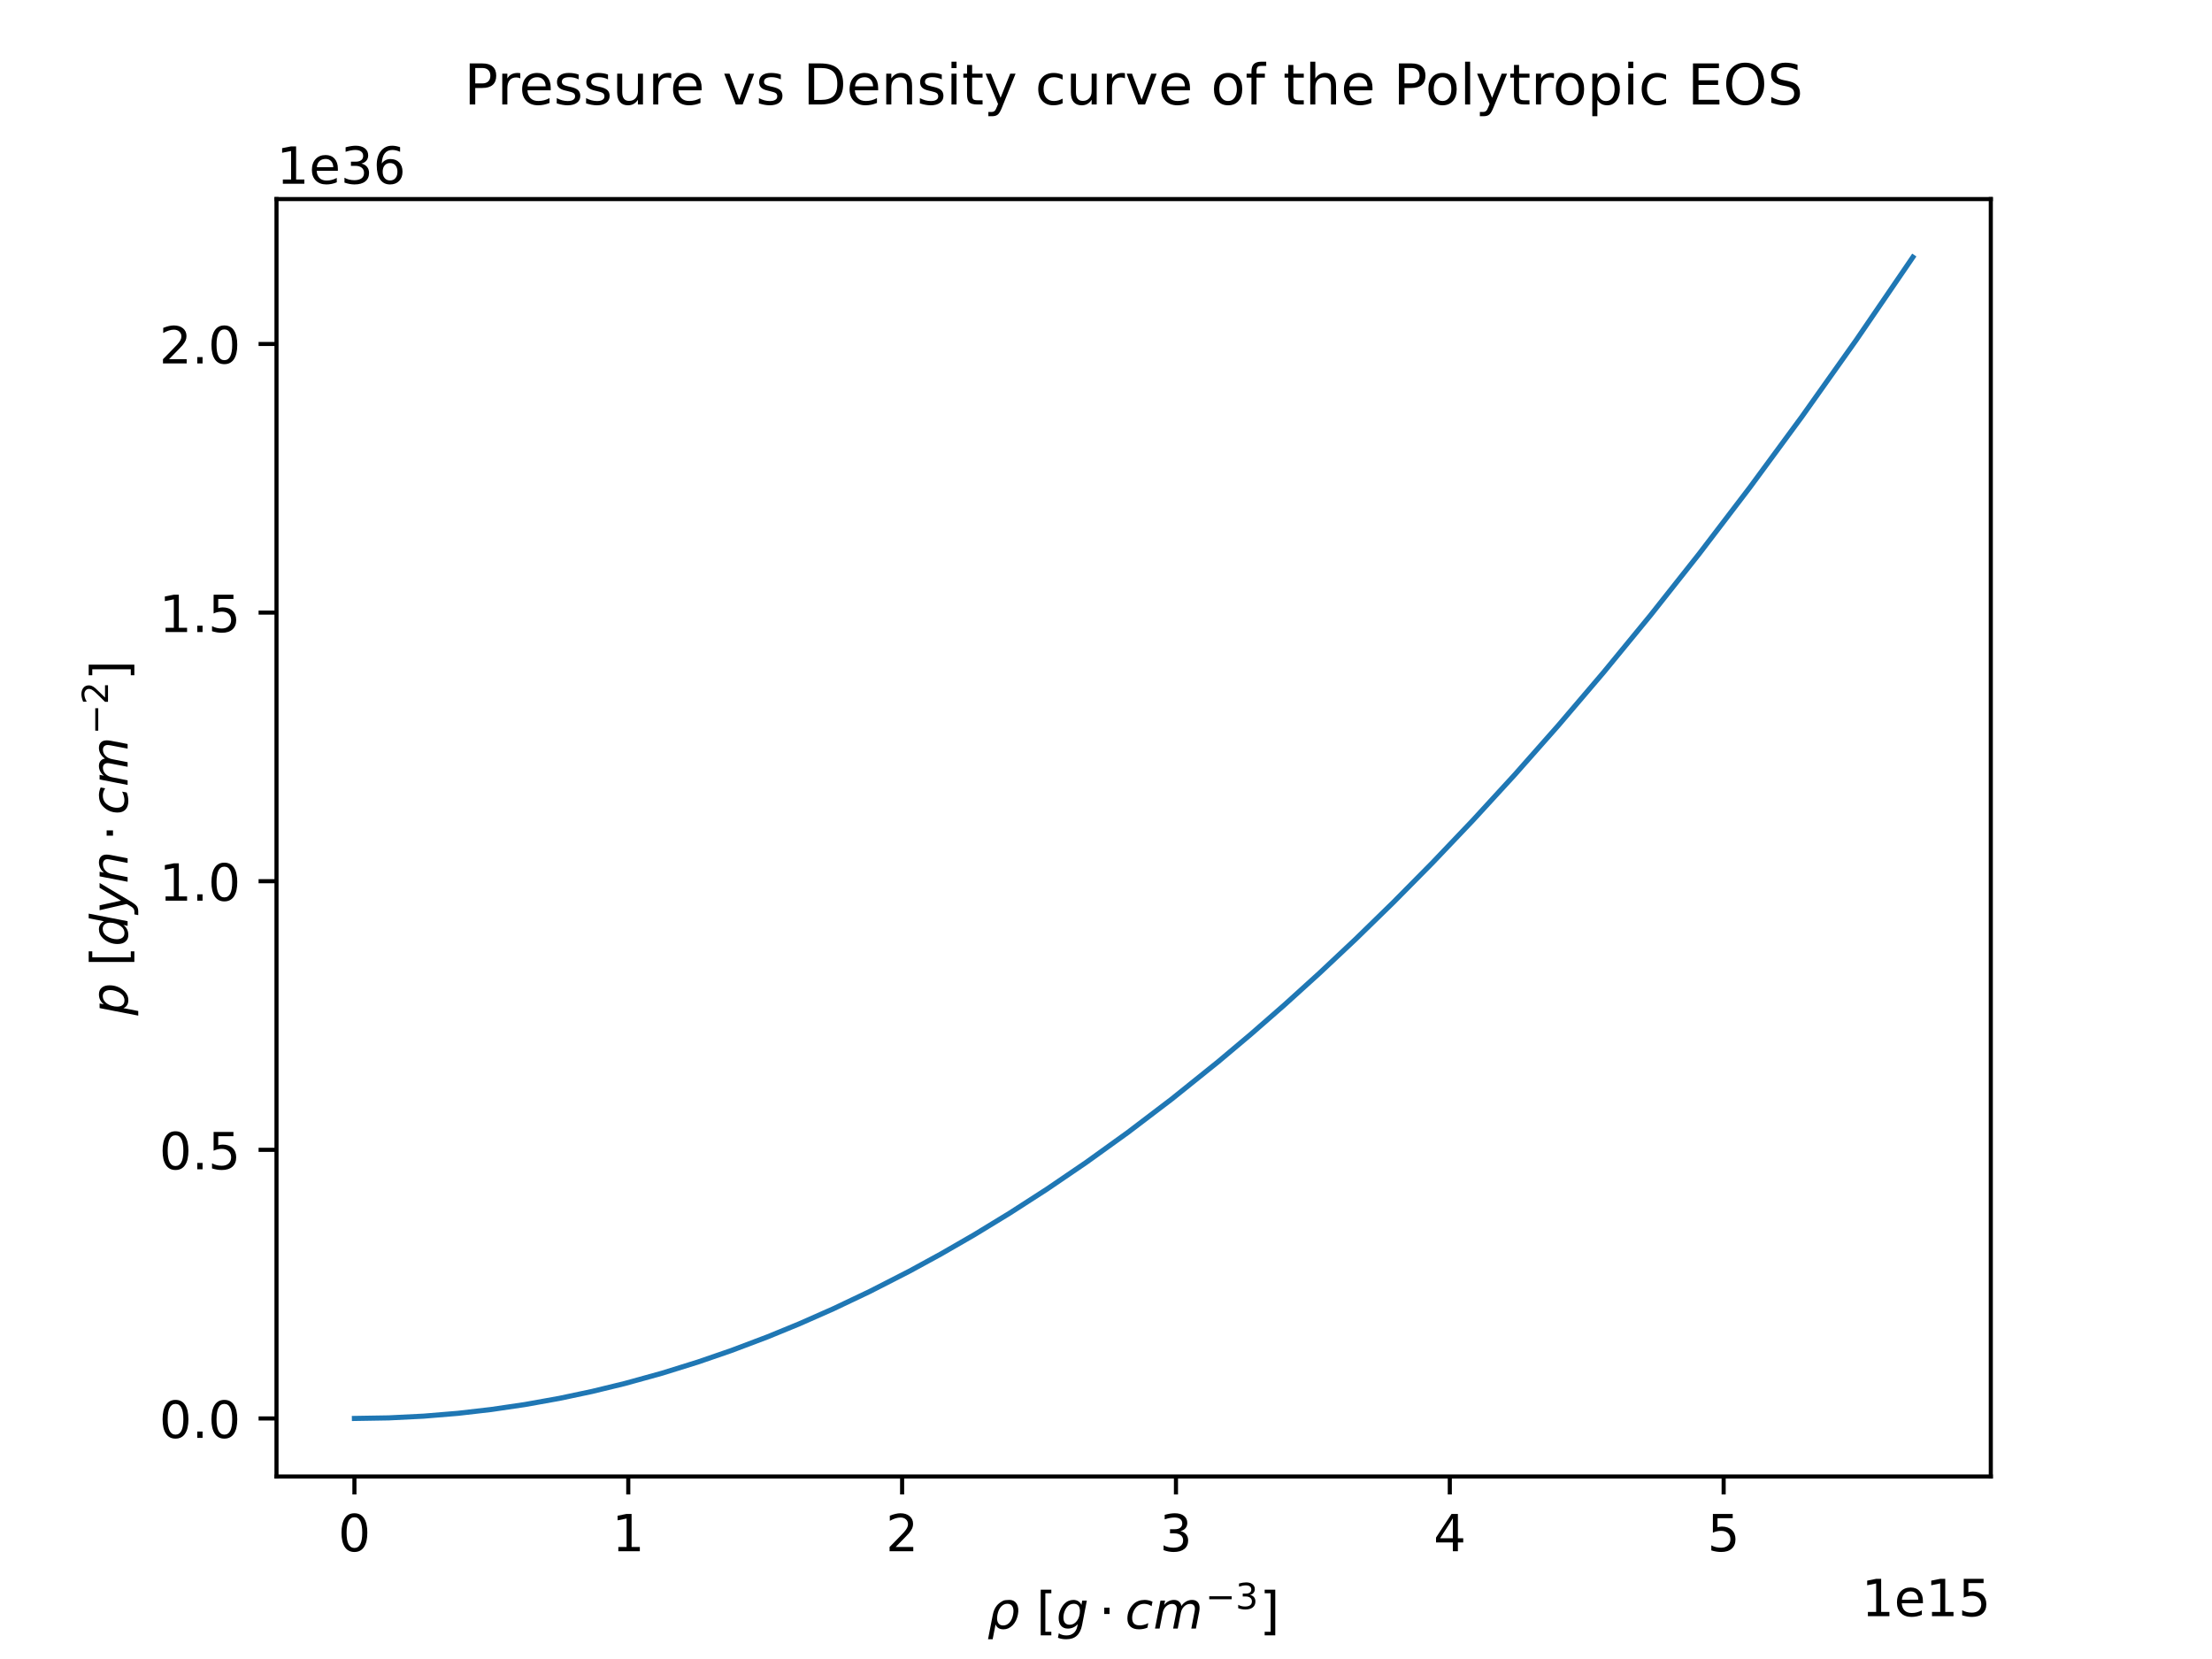
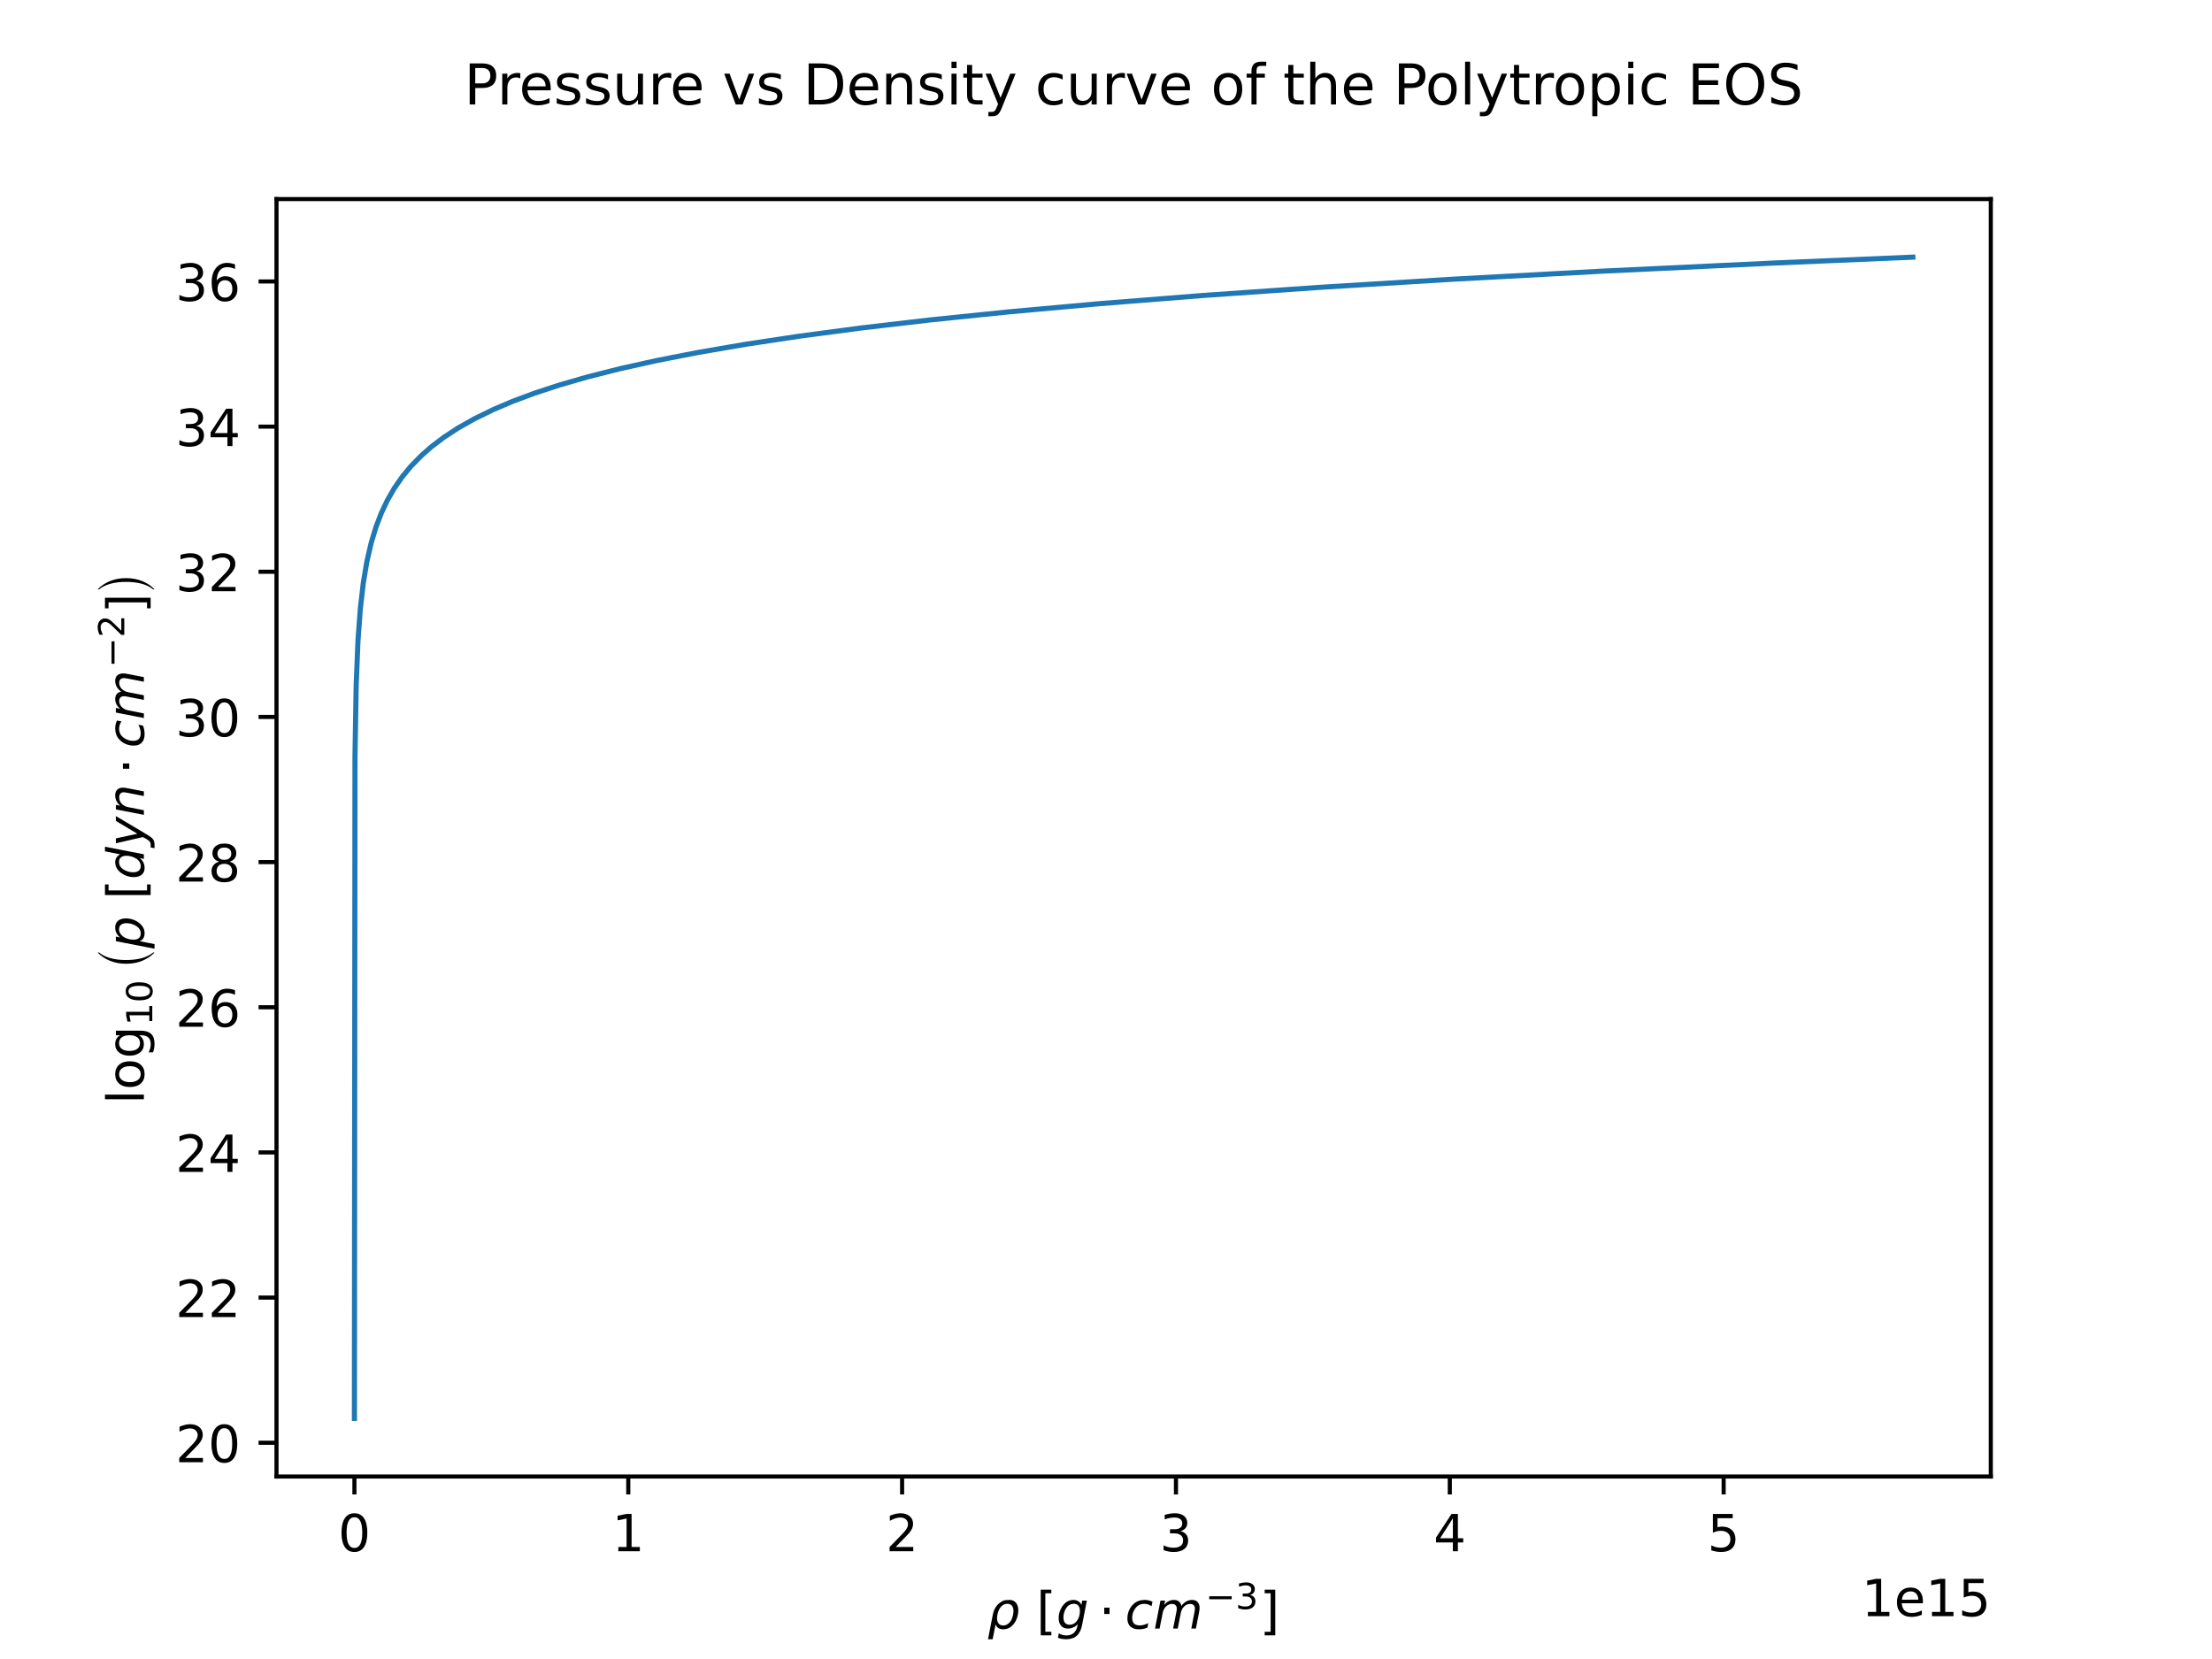
<svg xmlns="http://www.w3.org/2000/svg" xmlns:xlink="http://www.w3.org/1999/xlink" width="432pt" height="324pt" viewBox="0 0 432 324" version="1.1">
  <defs>
    <style type="text/css">*{stroke-linejoin: round; stroke-linecap: butt}</style>
  </defs>
  <g id="figure_1">
    <g id="patch_1">
      <path d="M 0 324  L 432 324  L 432 0  L 0 0  z " style="fill: #ffffff" />
    </g>
    <g id="axes_1">
      <g id="patch_2">
        <path d="M 54 288.36  L 388.8 288.36  L 388.8 38.88  L 54 38.88  z " style="fill: #ffffff" />
      </g>
      <g id="matplotlib.axis_1">
        <g id="xtick_1">
          <g id="line2d_1">
            <defs>
-               <path id="md9c548669a" d="M 0 0  L 0 3.5  " style="stroke: #000000; stroke-width: 0.8" />
-             </defs>
-             <g>
-               <use xlink:href="#md9c548669a" x="69.218" y="288.36" style="stroke: #000000; stroke-width: 0.8" />
+               <path id="mb33946c10d" d="M 0 0  L 0 3.5  " style="stroke: #000000; stroke-width: 0.8" />
+             </defs>
+             <g>
+               <use xlink:href="#mb33946c10d" x="69.218" y="288.36" style="stroke: #000000; stroke-width: 0.8" />
            </g>
          </g>
          <g id="text_1">
            <g transform="translate(66.03693 302.9584) scale(0.1 -0.1)">
              <defs>
                <path id="DejaVuSans-30" d="M 2034 4250  Q 1547 4250 1301 3770  Q 1056 3291 1056 2328  Q 1056 1369 1301 889  Q 1547 409 2034 409  Q 2525 409 2770 889  Q 3016 1369 3016 2328  Q 3016 3291 2770 3770  Q 2525 4250 2034 4250  z M 2034 4750  Q 2819 4750 3233 4129  Q 3647 3509 3647 2328  Q 3647 1150 3233 529  Q 2819 -91 2034 -91  Q 1250 -91 836 529  Q 422 1150 422 2328  Q 422 3509 836 4129  Q 1250 4750 2034 4750  z " transform="scale(0.015625)" />
              </defs>
              <use xlink:href="#DejaVuSans-30" />
            </g>
          </g>
        </g>
        <g id="xtick_2">
          <g id="line2d_2">
            <g>
-               <use xlink:href="#md9c548669a" x="122.7" y="288.36" style="stroke: #000000; stroke-width: 0.8" />
+               <use xlink:href="#mb33946c10d" x="122.7" y="288.36" style="stroke: #000000; stroke-width: 0.8" />
            </g>
          </g>
          <g id="text_2">
            <g transform="translate(119.5185 302.9584) scale(0.1 -0.1)">
              <defs>
                <path id="DejaVuSans-31" d="M 794 531  L 1825 531  L 1825 4091  L 703 3866  L 703 4441  L 1819 4666  L 2450 4666  L 2450 531  L 3481 531  L 3481 0  L 794 0  L 794 531  z " transform="scale(0.015625)" />
              </defs>
              <use xlink:href="#DejaVuSans-31" />
            </g>
          </g>
        </g>
        <g id="xtick_3">
          <g id="line2d_3">
            <g>
-               <use xlink:href="#md9c548669a" x="176.181" y="288.36" style="stroke: #000000; stroke-width: 0.8" />
+               <use xlink:href="#mb33946c10d" x="176.181" y="288.36" style="stroke: #000000; stroke-width: 0.8" />
            </g>
          </g>
          <g id="text_3">
            <g transform="translate(173.0001 302.9584) scale(0.1 -0.1)">
              <defs>
                <path id="DejaVuSans-32" d="M 1228 531  L 3431 531  L 3431 0  L 469 0  L 469 531  Q 828 903 1448 1529  Q 2069 2156 2228 2338  Q 2531 2678 2651 2914  Q 2772 3150 2772 3378  Q 2772 3750 2511 3984  Q 2250 4219 1831 4219  Q 1534 4219 1204 4116  Q 875 4013 500 3803  L 500 4441  Q 881 4594 1212 4672  Q 1544 4750 1819 4750  Q 2544 4750 2975 4387  Q 3406 4025 3406 3419  Q 3406 3131 3298 2873  Q 3191 2616 2906 2266  Q 2828 2175 2409 1742  Q 1991 1309 1228 531  z " transform="scale(0.015625)" />
              </defs>
              <use xlink:href="#DejaVuSans-32" />
            </g>
          </g>
        </g>
        <g id="xtick_4">
          <g id="line2d_4">
            <g>
-               <use xlink:href="#md9c548669a" x="229.663" y="288.36" style="stroke: #000000; stroke-width: 0.8" />
+               <use xlink:href="#mb33946c10d" x="229.663" y="288.36" style="stroke: #000000; stroke-width: 0.8" />
            </g>
          </g>
          <g id="text_4">
            <g transform="translate(226.4817 302.9584) scale(0.1 -0.1)">
              <defs>
                <path id="DejaVuSans-33" d="M 2597 2516  Q 3050 2419 3304 2112  Q 3559 1806 3559 1356  Q 3559 666 3084 287  Q 2609 -91 1734 -91  Q 1441 -91 1130 -33  Q 819 25 488 141  L 488 750  Q 750 597 1062 519  Q 1375 441 1716 441  Q 2309 441 2620 675  Q 2931 909 2931 1356  Q 2931 1769 2642 2001  Q 2353 2234 1838 2234  L 1294 2234  L 1294 2753  L 1863 2753  Q 2328 2753 2575 2939  Q 2822 3125 2822 3475  Q 2822 3834 2567 4026  Q 2313 4219 1838 4219  Q 1578 4219 1281 4162  Q 984 4106 628 3988  L 628 4550  Q 988 4650 1302 4700  Q 1616 4750 1894 4750  Q 2613 4750 3031 4423  Q 3450 4097 3450 3541  Q 3450 3153 3228 2886  Q 3006 2619 2597 2516  z " transform="scale(0.015625)" />
              </defs>
              <use xlink:href="#DejaVuSans-33" />
            </g>
          </g>
        </g>
        <g id="xtick_5">
          <g id="line2d_5">
            <g>
-               <use xlink:href="#md9c548669a" x="283.144" y="288.36" style="stroke: #000000; stroke-width: 0.8" />
+               <use xlink:href="#mb33946c10d" x="283.144" y="288.36" style="stroke: #000000; stroke-width: 0.8" />
            </g>
          </g>
          <g id="text_5">
            <g transform="translate(279.9632 302.9584) scale(0.1 -0.1)">
              <defs>
                <path id="DejaVuSans-34" d="M 2419 4116  L 825 1625  L 2419 1625  L 2419 4116  z M 2253 4666  L 3047 4666  L 3047 1625  L 3713 1625  L 3713 1100  L 3047 1100  L 3047 0  L 2419 0  L 2419 1100  L 313 1100  L 313 1709  L 2253 4666  z " transform="scale(0.015625)" />
              </defs>
              <use xlink:href="#DejaVuSans-34" />
            </g>
          </g>
        </g>
        <g id="xtick_6">
          <g id="line2d_6">
            <g>
-               <use xlink:href="#md9c548669a" x="336.626" y="288.36" style="stroke: #000000; stroke-width: 0.8" />
+               <use xlink:href="#mb33946c10d" x="336.626" y="288.36" style="stroke: #000000; stroke-width: 0.8" />
            </g>
          </g>
          <g id="text_6">
            <g transform="translate(333.4448 302.9584) scale(0.1 -0.1)">
              <defs>
                <path id="DejaVuSans-35" d="M 691 4666  L 3169 4666  L 3169 4134  L 1269 4134  L 1269 2991  Q 1406 3038 1543 3061  Q 1681 3084 1819 3084  Q 2600 3084 3056 2656  Q 3513 2228 3513 1497  Q 3513 744 3044 326  Q 2575 -91 1722 -91  Q 1428 -91 1123 -41  Q 819 9 494 109  L 494 744  Q 775 591 1075 516  Q 1375 441 1709 441  Q 2250 441 2565 725  Q 2881 1009 2881 1497  Q 2881 1984 2565 2268  Q 2250 2553 1709 2553  Q 1456 2553 1204 2497  Q 953 2441 691 2322  L 691 4666  z " transform="scale(0.015625)" />
              </defs>
              <use xlink:href="#DejaVuSans-35" />
            </g>
          </g>
        </g>
        <g id="text_7">
          <g transform="translate(192.8 318.1381) scale(0.1 -0.1)">
            <defs>
              <path id="DejaVuSans-Oblique-3c1" d="M 1203 2875  Q 1453 3194 1981 3475  Q 2188 3584 2756 3584  Q 3394 3584 3694 3078  Q 3994 2572 3834 1747  Q 3672 922 3175 415  Q 2678 -91 2041 -91  Q 1656 -91 1409 63  Q 1163 213 1044 525  L 681 -1331  L 103 -1331  L 697 1716  Q 838 2438 1203 2875  z M 3238 1747  Q 3359 2381 3169 2744  Q 2978 3103 2522 3103  Q 2066 3103 1734 2744  Q 1403 2381 1281 1747  Q 1156 1113 1347 750  Q 1538 391 1994 391  Q 2450 391 2781 750  Q 3113 1113 3238 1747  z " transform="scale(0.015625)" />
              <path id="DejaVuSans-5b" d="M 550 4863  L 1875 4863  L 1875 4416  L 1125 4416  L 1125 -397  L 1875 -397  L 1875 -844  L 550 -844  L 550 4863  z " transform="scale(0.015625)" />
              <path id="DejaVuSans-Oblique-67" d="M 3816 3500  L 3219 434  Q 3047 -456 2561 -893  Q 2075 -1331 1253 -1331  Q 950 -1331 690 -1286  Q 431 -1241 206 -1147  L 313 -588  Q 525 -725 762 -790  Q 1000 -856 1269 -856  Q 1816 -856 2167 -557  Q 2519 -259 2631 300  L 2681 563  Q 2441 288 2122 144  Q 1803 0 1434 0  Q 903 0 598 351  Q 294 703 294 1319  Q 294 1803 478 2267  Q 663 2731 997 3091  Q 1219 3328 1514 3456  Q 1809 3584 2131 3584  Q 2484 3584 2746 3420  Q 3009 3256 3138 2956  L 3238 3500  L 3816 3500  z M 2950 2216  Q 2950 2641 2750 2872  Q 2550 3103 2181 3103  Q 1953 3103 1747 3012  Q 1541 2922 1394 2759  Q 1156 2491 1023 2127  Q 891 1763 891 1375  Q 891 944 1092 712  Q 1294 481 1672 481  Q 2219 481 2584 976  Q 2950 1472 2950 2216  z " transform="scale(0.015625)" />
              <path id="DejaVuSans-22c5" d="M 684 2619  L 1344 2619  L 1344 1825  L 684 1825  L 684 2619  z " transform="scale(0.015625)" />
              <path id="DejaVuSans-Oblique-63" d="M 3431 3366  L 3316 2797  Q 3109 2947 2876 3022  Q 2644 3097 2394 3097  Q 2119 3097 1870 3000  Q 1622 2903 1453 2725  Q 1184 2453 1037 2087  Q 891 1722 891 1331  Q 891 859 1127 628  Q 1363 397 1844 397  Q 2081 397 2348 469  Q 2616 541 2906 684  L 2797 116  Q 2547 13 2283 -39  Q 2019 -91 1741 -91  Q 1044 -91 669 257  Q 294 606 294 1253  Q 294 1797 489 2255  Q 684 2713 1069 3078  Q 1331 3328 1684 3456  Q 2038 3584 2456 3584  Q 2700 3584 2940 3529  Q 3181 3475 3431 3366  z " transform="scale(0.015625)" />
              <path id="DejaVuSans-Oblique-6d" d="M 5747 2113  L 5338 0  L 4763 0  L 5166 2094  Q 5191 2228 5203 2325  Q 5216 2422 5216 2491  Q 5216 2772 5059 2928  Q 4903 3084 4622 3084  Q 4203 3084 3875 2770  Q 3547 2456 3450 1953  L 3066 0  L 2491 0  L 2900 2094  Q 2925 2209 2937 2307  Q 2950 2406 2950 2484  Q 2950 2769 2794 2926  Q 2638 3084 2363 3084  Q 1938 3084 1609 2770  Q 1281 2456 1184 1953  L 800 0  L 225 0  L 909 3500  L 1484 3500  L 1375 2956  Q 1609 3263 1923 3423  Q 2238 3584 2597 3584  Q 2978 3584 3223 3384  Q 3469 3184 3519 2828  Q 3781 3197 4126 3390  Q 4472 3584 4856 3584  Q 5306 3584 5551 3325  Q 5797 3066 5797 2591  Q 5797 2488 5784 2364  Q 5772 2241 5747 2113  z " transform="scale(0.015625)" />
              <path id="DejaVuSans-2212" d="M 678 2272  L 4684 2272  L 4684 1741  L 678 1741  L 678 2272  z " transform="scale(0.015625)" />
              <path id="DejaVuSans-5d" d="M 1947 4863  L 1947 -844  L 622 -844  L 622 -397  L 1369 -397  L 1369 4416  L 622 4416  L 622 4863  L 1947 4863  z " transform="scale(0.015625)" />
            </defs>
            <use xlink:href="#DejaVuSans-Oblique-3c1" transform="translate(0 0.765625)" />
            <use xlink:href="#DejaVuSans-5b" transform="translate(95.94694 0.765625)" />
            <use xlink:href="#DejaVuSans-Oblique-67" transform="translate(134.9606 0.765625)" />
            <use xlink:href="#DejaVuSans-22c5" transform="translate(217.9196 0.765625)" />
            <use xlink:href="#DejaVuSans-Oblique-63" transform="translate(269.1891 0.765625)" />
            <use xlink:href="#DejaVuSans-Oblique-6d" transform="translate(324.1696 0.765625)" />
            <use xlink:href="#DejaVuSans-2212" transform="translate(426.2316 39.04688) scale(0.7)" />
            <use xlink:href="#DejaVuSans-33" transform="translate(484.8839 39.04688) scale(0.7)" />
            <use xlink:href="#DejaVuSans-5d" transform="translate(532.1545 0.765625)" />
          </g>
        </g>
        <g id="text_8">
          <g transform="translate(363.5594 315.6366) scale(0.1 -0.1)">
            <defs>
              <path id="DejaVuSans-65" d="M 3597 1894  L 3597 1613  L 953 1613  Q 991 1019 1311 708  Q 1631 397 2203 397  Q 2534 397 2845 478  Q 3156 559 3463 722  L 3463 178  Q 3153 47 2828 -22  Q 2503 -91 2169 -91  Q 1331 -91 842 396  Q 353 884 353 1716  Q 353 2575 817 3079  Q 1281 3584 2069 3584  Q 2775 3584 3186 3129  Q 3597 2675 3597 1894  z M 3022 2063  Q 3016 2534 2758 2815  Q 2500 3097 2075 3097  Q 1594 3097 1305 2825  Q 1016 2553 972 2059  L 3022 2063  z " transform="scale(0.015625)" />
            </defs>
            <use xlink:href="#DejaVuSans-31" />
            <use xlink:href="#DejaVuSans-65" x="63.623" />
            <use xlink:href="#DejaVuSans-31" x="125.146" />
            <use xlink:href="#DejaVuSans-35" x="188.77" />
          </g>
        </g>
      </g>
      <g id="matplotlib.axis_2">
        <g id="ytick_1">
          <g id="line2d_7">
            <defs>
-               <path id="m77b7c34f09" d="M 0 0  L -3.5 0  " style="stroke: #000000; stroke-width: 0.8" />
-             </defs>
-             <g>
-               <use xlink:href="#m77b7c34f09" x="54" y="277.02" style="stroke: #000000; stroke-width: 0.8" />
+               <path id="mac17c9cc82" d="M 0 0  L -3.5 0  " style="stroke: #000000; stroke-width: 0.8" />
+             </defs>
+             <g>
+               <use xlink:href="#mac17c9cc82" x="54" y="281.766" style="stroke: #000000; stroke-width: 0.8" />
            </g>
          </g>
          <g id="text_9">
-             <g transform="translate(31.09688 280.8192) scale(0.1 -0.1)">
-               <defs>
-                 <path id="DejaVuSans-2e" d="M 684 794  L 1344 794  L 1344 0  L 684 0  L 684 794  z " transform="scale(0.015625)" />
-               </defs>
-               <use xlink:href="#DejaVuSans-30" />
-               <use xlink:href="#DejaVuSans-2e" x="63.623" />
-               <use xlink:href="#DejaVuSans-30" x="95.41" />
+             <g transform="translate(34.275 285.5648) scale(0.1 -0.1)">
+               <use xlink:href="#DejaVuSans-32" />
+               <use xlink:href="#DejaVuSans-30" x="63.623" />
            </g>
          </g>
        </g>
        <g id="ytick_2">
          <g id="line2d_8">
            <g>
-               <use xlink:href="#m77b7c34f09" x="54" y="224.56" style="stroke: #000000; stroke-width: 0.8" />
+               <use xlink:href="#mac17c9cc82" x="54" y="253.416" style="stroke: #000000; stroke-width: 0.8" />
            </g>
          </g>
          <g id="text_10">
-             <g transform="translate(31.09688 228.359) scale(0.1 -0.1)">
-               <use xlink:href="#DejaVuSans-30" />
-               <use xlink:href="#DejaVuSans-2e" x="63.623" />
-               <use xlink:href="#DejaVuSans-35" x="95.41" />
+             <g transform="translate(34.275 257.2148) scale(0.1 -0.1)">
+               <use xlink:href="#DejaVuSans-32" />
+               <use xlink:href="#DejaVuSans-32" x="63.623" />
            </g>
          </g>
        </g>
        <g id="ytick_3">
          <g id="line2d_9">
            <g>
-               <use xlink:href="#m77b7c34f09" x="54" y="172.1" style="stroke: #000000; stroke-width: 0.8" />
+               <use xlink:href="#mac17c9cc82" x="54" y="225.066" style="stroke: #000000; stroke-width: 0.8" />
            </g>
          </g>
          <g id="text_11">
-             <g transform="translate(31.09688 175.8988) scale(0.1 -0.1)">
-               <use xlink:href="#DejaVuSans-31" />
-               <use xlink:href="#DejaVuSans-2e" x="63.623" />
-               <use xlink:href="#DejaVuSans-30" x="95.41" />
+             <g transform="translate(34.275 228.8648) scale(0.1 -0.1)">
+               <use xlink:href="#DejaVuSans-32" />
+               <use xlink:href="#DejaVuSans-34" x="63.623" />
            </g>
          </g>
        </g>
        <g id="ytick_4">
          <g id="line2d_10">
            <g>
-               <use xlink:href="#m77b7c34f09" x="54" y="119.639" style="stroke: #000000; stroke-width: 0.8" />
+               <use xlink:href="#mac17c9cc82" x="54" y="196.716" style="stroke: #000000; stroke-width: 0.8" />
            </g>
          </g>
          <g id="text_12">
-             <g transform="translate(31.09688 123.4385) scale(0.1 -0.1)">
-               <use xlink:href="#DejaVuSans-31" />
-               <use xlink:href="#DejaVuSans-2e" x="63.623" />
-               <use xlink:href="#DejaVuSans-35" x="95.41" />
+             <g transform="translate(34.275 200.5148) scale(0.1 -0.1)">
+               <defs>
+                 <path id="DejaVuSans-36" d="M 2113 2584  Q 1688 2584 1439 2293  Q 1191 2003 1191 1497  Q 1191 994 1439 701  Q 1688 409 2113 409  Q 2538 409 2786 701  Q 3034 994 3034 1497  Q 3034 2003 2786 2293  Q 2538 2584 2113 2584  z M 3366 4563  L 3366 3988  Q 3128 4100 2886 4159  Q 2644 4219 2406 4219  Q 1781 4219 1451 3797  Q 1122 3375 1075 2522  Q 1259 2794 1537 2939  Q 1816 3084 2150 3084  Q 2853 3084 3261 2657  Q 3669 2231 3669 1497  Q 3669 778 3244 343  Q 2819 -91 2113 -91  Q 1303 -91 875 529  Q 447 1150 447 2328  Q 447 3434 972 4092  Q 1497 4750 2381 4750  Q 2619 4750 2861 4703  Q 3103 4656 3366 4563  z " transform="scale(0.015625)" />
+               </defs>
+               <use xlink:href="#DejaVuSans-32" />
+               <use xlink:href="#DejaVuSans-36" x="63.623" />
            </g>
          </g>
        </g>
        <g id="ytick_5">
          <g id="line2d_11">
            <g>
-               <use xlink:href="#m77b7c34f09" x="54" y="67.179" style="stroke: #000000; stroke-width: 0.8" />
+               <use xlink:href="#mac17c9cc82" x="54" y="168.366" style="stroke: #000000; stroke-width: 0.8" />
            </g>
          </g>
          <g id="text_13">
-             <g transform="translate(31.09688 70.97831) scale(0.1 -0.1)">
-               <use xlink:href="#DejaVuSans-32" />
-               <use xlink:href="#DejaVuSans-2e" x="63.623" />
-               <use xlink:href="#DejaVuSans-30" x="95.41" />
-             </g>
-           </g>
-         </g>
-         <g id="text_14">
-           <g transform="translate(24.99687 198.32) rotate(-90) scale(0.1 -0.1)">
-             <defs>
+             <g transform="translate(34.275 172.1648) scale(0.1 -0.1)">
+               <defs>
+                 <path id="DejaVuSans-38" d="M 2034 2216  Q 1584 2216 1326 1975  Q 1069 1734 1069 1313  Q 1069 891 1326 650  Q 1584 409 2034 409  Q 2484 409 2743 651  Q 3003 894 3003 1313  Q 3003 1734 2745 1975  Q 2488 2216 2034 2216  z M 1403 2484  Q 997 2584 770 2862  Q 544 3141 544 3541  Q 544 4100 942 4425  Q 1341 4750 2034 4750  Q 2731 4750 3128 4425  Q 3525 4100 3525 3541  Q 3525 3141 3298 2862  Q 3072 2584 2669 2484  Q 3125 2378 3379 2068  Q 3634 1759 3634 1313  Q 3634 634 3220 271  Q 2806 -91 2034 -91  Q 1263 -91 848 271  Q 434 634 434 1313  Q 434 1759 690 2068  Q 947 2378 1403 2484  z M 1172 3481  Q 1172 3119 1398 2916  Q 1625 2713 2034 2713  Q 2441 2713 2670 2916  Q 2900 3119 2900 3481  Q 2900 3844 2670 4047  Q 2441 4250 2034 4250  Q 1625 4250 1398 4047  Q 1172 3844 1172 3481  z " transform="scale(0.015625)" />
+               </defs>
+               <use xlink:href="#DejaVuSans-32" />
+               <use xlink:href="#DejaVuSans-38" x="63.623" />
+             </g>
+           </g>
+         </g>
+         <g id="ytick_6">
+           <g id="line2d_12">
+             <g>
+               <use xlink:href="#mac17c9cc82" x="54" y="140.016" style="stroke: #000000; stroke-width: 0.8" />
+             </g>
+           </g>
+           <g id="text_14">
+             <g transform="translate(34.275 143.8148) scale(0.1 -0.1)">
+               <use xlink:href="#DejaVuSans-33" />
+               <use xlink:href="#DejaVuSans-30" x="63.623" />
+             </g>
+           </g>
+         </g>
+         <g id="ytick_7">
+           <g id="line2d_13">
+             <g>
+               <use xlink:href="#mac17c9cc82" x="54" y="111.666" style="stroke: #000000; stroke-width: 0.8" />
+             </g>
+           </g>
+           <g id="text_15">
+             <g transform="translate(34.275 115.4648) scale(0.1 -0.1)">
+               <use xlink:href="#DejaVuSans-33" />
+               <use xlink:href="#DejaVuSans-32" x="63.623" />
+             </g>
+           </g>
+         </g>
+         <g id="ytick_8">
+           <g id="line2d_14">
+             <g>
+               <use xlink:href="#mac17c9cc82" x="54" y="83.316" style="stroke: #000000; stroke-width: 0.8" />
+             </g>
+           </g>
+           <g id="text_16">
+             <g transform="translate(34.275 87.11477) scale(0.1 -0.1)">
+               <use xlink:href="#DejaVuSans-33" />
+               <use xlink:href="#DejaVuSans-34" x="63.623" />
+             </g>
+           </g>
+         </g>
+         <g id="ytick_9">
+           <g id="line2d_15">
+             <g>
+               <use xlink:href="#mac17c9cc82" x="54" y="54.966" style="stroke: #000000; stroke-width: 0.8" />
+             </g>
+           </g>
+           <g id="text_17">
+             <g transform="translate(34.275 58.76477) scale(0.1 -0.1)">
+               <use xlink:href="#DejaVuSans-33" />
+               <use xlink:href="#DejaVuSans-36" x="63.623" />
+             </g>
+           </g>
+         </g>
+         <g id="text_18">
+           <g transform="translate(28.175 215.62) rotate(-90) scale(0.1 -0.1)">
+             <defs>
+               <path id="DejaVuSans-6c" d="M 603 4863  L 1178 4863  L 1178 0  L 603 0  L 603 4863  z " transform="scale(0.015625)" />
+               <path id="DejaVuSans-6f" d="M 1959 3097  Q 1497 3097 1228 2736  Q 959 2375 959 1747  Q 959 1119 1226 758  Q 1494 397 1959 397  Q 2419 397 2687 759  Q 2956 1122 2956 1747  Q 2956 2369 2687 2733  Q 2419 3097 1959 3097  z M 1959 3584  Q 2709 3584 3137 3096  Q 3566 2609 3566 1747  Q 3566 888 3137 398  Q 2709 -91 1959 -91  Q 1206 -91 779 398  Q 353 888 353 1747  Q 353 2609 779 3096  Q 1206 3584 1959 3584  z " transform="scale(0.015625)" />
+               <path id="DejaVuSans-67" d="M 2906 1791  Q 2906 2416 2648 2759  Q 2391 3103 1925 3103  Q 1463 3103 1205 2759  Q 947 2416 947 1791  Q 947 1169 1205 825  Q 1463 481 1925 481  Q 2391 481 2648 825  Q 2906 1169 2906 1791  z M 3481 434  Q 3481 -459 3084 -895  Q 2688 -1331 1869 -1331  Q 1566 -1331 1297 -1286  Q 1028 -1241 775 -1147  L 775 -588  Q 1028 -725 1275 -790  Q 1522 -856 1778 -856  Q 2344 -856 2625 -561  Q 2906 -266 2906 331  L 2906 616  Q 2728 306 2450 153  Q 2172 0 1784 0  Q 1141 0 747 490  Q 353 981 353 1791  Q 353 2603 747 3093  Q 1141 3584 1784 3584  Q 2172 3584 2450 3431  Q 2728 3278 2906 2969  L 2906 3500  L 3481 3500  L 3481 434  z " transform="scale(0.015625)" />
+               <path id="STIXSizeOneSym-Regular-28" d="M 2445 -858  L 2445 -1050  Q 1728 -371 1309 630  Q 890 1632 890 2886  Q 890 4122 1309 5136  Q 1728 6150 2445 6822  L 2445 6630  Q 1408 5363 1408 2886  Q 1408 410 2445 -858  z " transform="scale(0.015625)" />
              <path id="DejaVuSans-Oblique-70" d="M 3175 2156  Q 3175 2616 2975 2859  Q 2775 3103 2400 3103  Q 2144 3103 1911 2972  Q 1678 2841 1497 2591  Q 1319 2344 1212 1994  Q 1106 1644 1106 1300  Q 1106 863 1306 627  Q 1506 391 1875 391  Q 2147 391 2380 519  Q 2613 647 2778 891  Q 2956 1147 3065 1494  Q 3175 1841 3175 2156  z M 1394 2969  Q 1625 3272 1939 3428  Q 2253 3584 2638 3584  Q 3175 3584 3472 3232  Q 3769 2881 3769 2247  Q 3769 1728 3584 1258  Q 3400 788 3053 416  Q 2822 169 2531 39  Q 2241 -91 1919 -91  Q 1547 -91 1294 64  Q 1041 219 916 525  L 556 -1331  L -19 -1331  L 922 3500  L 1497 3500  L 1394 2969  z " transform="scale(0.015625)" />
              <path id="DejaVuSans-Oblique-64" d="M 2675 525  Q 2444 222 2128 65  Q 1813 -91 1428 -91  Q 903 -91 598 267  Q 294 625 294 1247  Q 294 1766 478 2236  Q 663 2706 1013 3078  Q 1244 3325 1534 3454  Q 1825 3584 2144 3584  Q 2481 3584 2739 3421  Q 2997 3259 3138 2956  L 3513 4863  L 4091 4863  L 3144 0  L 2566 0  L 2675 525  z M 891 1350  Q 891 897 1095 644  Q 1300 391 1663 391  Q 1931 391 2161 520  Q 2391 650 2566 903  Q 2750 1166 2856 1509  Q 2963 1853 2963 2188  Q 2963 2622 2758 2865  Q 2553 3109 2194 3109  Q 1922 3109 1687 2981  Q 1453 2853 1288 2613  Q 1106 2353 998 2009  Q 891 1666 891 1350  z " transform="scale(0.015625)" />
              <path id="DejaVuSans-Oblique-79" d="M 1588 -325  Q 1188 -997 936 -1164  Q 684 -1331 294 -1331  L -159 -1331  L -63 -850  L 269 -850  Q 509 -850 678 -719  Q 847 -588 1056 -206  L 1234 128  L 459 3500  L 1069 3500  L 1650 819  L 3256 3500  L 3859 3500  L 1588 -325  z " transform="scale(0.015625)" />
              <path id="DejaVuSans-Oblique-6e" d="M 3566 2113  L 3156 0  L 2578 0  L 2988 2091  Q 3016 2238 3031 2350  Q 3047 2463 3047 2528  Q 3047 2791 2881 2937  Q 2716 3084 2419 3084  Q 1956 3084 1622 2776  Q 1288 2469 1184 1941  L 800 0  L 225 0  L 903 3500  L 1478 3500  L 1363 2950  Q 1603 3253 1940 3418  Q 2278 3584 2650 3584  Q 3113 3584 3367 3334  Q 3622 3084 3622 2631  Q 3622 2519 3608 2391  Q 3594 2263 3566 2113  z " transform="scale(0.015625)" />
-             </defs>
-             <use xlink:href="#DejaVuSans-Oblique-70" transform="translate(0 0.765625)" />
-             <use xlink:href="#DejaVuSans-5b" transform="translate(95.94694 0.765625)" />
-             <use xlink:href="#DejaVuSans-Oblique-64" transform="translate(134.9606 0.765625)" />
-             <use xlink:href="#DejaVuSans-Oblique-79" transform="translate(198.4372 0.765625)" />
-             <use xlink:href="#DejaVuSans-Oblique-6e" transform="translate(257.6169 0.765625)" />
-             <use xlink:href="#DejaVuSans-22c5" transform="translate(340.4782 0.765625)" />
-             <use xlink:href="#DejaVuSans-Oblique-63" transform="translate(391.7477 0.765625)" />
-             <use xlink:href="#DejaVuSans-Oblique-6d" transform="translate(446.7282 0.765625)" />
-             <use xlink:href="#DejaVuSans-2212" transform="translate(548.7902 39.04688) scale(0.7)" />
-             <use xlink:href="#DejaVuSans-32" transform="translate(607.4425 39.04688) scale(0.7)" />
-             <use xlink:href="#DejaVuSans-5d" transform="translate(654.713 0.765625)" />
-           </g>
-         </g>
-         <g id="text_15">
-           <g transform="translate(54 35.88) scale(0.1 -0.1)">
-             <defs>
-               <path id="DejaVuSans-36" d="M 2113 2584  Q 1688 2584 1439 2293  Q 1191 2003 1191 1497  Q 1191 994 1439 701  Q 1688 409 2113 409  Q 2538 409 2786 701  Q 3034 994 3034 1497  Q 3034 2003 2786 2293  Q 2538 2584 2113 2584  z M 3366 4563  L 3366 3988  Q 3128 4100 2886 4159  Q 2644 4219 2406 4219  Q 1781 4219 1451 3797  Q 1122 3375 1075 2522  Q 1259 2794 1537 2939  Q 1816 3084 2150 3084  Q 2853 3084 3261 2657  Q 3669 2231 3669 1497  Q 3669 778 3244 343  Q 2819 -91 2113 -91  Q 1303 -91 875 529  Q 447 1150 447 2328  Q 447 3434 972 4092  Q 1497 4750 2381 4750  Q 2619 4750 2861 4703  Q 3103 4656 3366 4563  z " transform="scale(0.015625)" />
-             </defs>
-             <use xlink:href="#DejaVuSans-31" />
-             <use xlink:href="#DejaVuSans-65" x="63.623" />
-             <use xlink:href="#DejaVuSans-33" x="125.146" />
-             <use xlink:href="#DejaVuSans-36" x="188.77" />
-           </g>
-         </g>
-       </g>
-       <g id="line2d_12">
-         <path d="M 69.218 277.02  L 75.913 276.91  L 82.709 276.574  L 89.458 276.017  L 95.907 275.276  L 102.517 274.305  L 109.26 273.095  L 115.624 271.748  L 122.018 270.195  L 129.292 268.184  L 136.32 265.996  L 142.801 263.764  L 149.908 261.08  L 156.084 258.546  L 162.733 255.61  L 169.891 252.207  L 177.597 248.263  L 183.761 244.899  L 190.276 241.141  L 197.161 236.943  L 204.438 232.255  L 212.129 227.018  L 220.257 221.169  L 228.847 214.635  L 237.927 207.336  L 244.264 202.003  L 250.84 196.26  L 257.663 190.079  L 264.742 183.424  L 272.088 176.259  L 279.709 168.547  L 287.616 160.244  L 295.821 151.305  L 304.333 141.682  L 313.166 131.323  L 322.33 120.171  L 331.839 108.165  L 341.705 95.24  L 351.941 81.325  L 362.562 66.346  L 373.582 50.22  L 373.582 50.22  " clip-path="url(#pba9426be57)" style="fill: none; stroke: #1f77b4; stroke-linecap: square" />
+               <path id="STIXSizeOneSym-Regular-29" d="M 550 6630  L 550 6822  Q 1267 6144 1686 5142  Q 2106 4141 2106 2886  Q 2106 1651 1686 636  Q 1267 -378 550 -1050  L 550 -858  Q 1587 410 1587 2886  Q 1587 5363 550 6630  z " transform="scale(0.015625)" />
+             </defs>
+             <use xlink:href="#DejaVuSans-6c" transform="translate(0 0.765625)" />
+             <use xlink:href="#DejaVuSans-6f" transform="translate(27.7832 0.765625)" />
+             <use xlink:href="#DejaVuSans-67" transform="translate(88.96484 0.765625)" />
+             <use xlink:href="#DejaVuSans-31" transform="translate(153.3984 -15.64062) scale(0.7)" />
+             <use xlink:href="#DejaVuSans-30" transform="translate(197.9346 -15.64062) scale(0.7)" />
+             <use xlink:href="#STIXSizeOneSym-Regular-28" transform="translate(261.4408 -5.234375) scale(0.902693)" />
+             <use xlink:href="#DejaVuSans-Oblique-70" transform="translate(303.6851 0.765625)" />
+             <use xlink:href="#DejaVuSans-5b" transform="translate(399.632 0.765625)" />
+             <use xlink:href="#DejaVuSans-Oblique-64" transform="translate(438.6457 0.765625)" />
+             <use xlink:href="#DejaVuSans-Oblique-79" transform="translate(502.1222 0.765625)" />
+             <use xlink:href="#DejaVuSans-Oblique-6e" transform="translate(561.3019 0.765625)" />
+             <use xlink:href="#DejaVuSans-22c5" transform="translate(644.1633 0.765625)" />
+             <use xlink:href="#DejaVuSans-Oblique-63" transform="translate(695.4328 0.765625)" />
+             <use xlink:href="#DejaVuSans-Oblique-6d" transform="translate(750.4133 0.765625)" />
+             <use xlink:href="#DejaVuSans-2212" transform="translate(852.4753 39.04688) scale(0.7)" />
+             <use xlink:href="#DejaVuSans-32" transform="translate(911.1276 39.04688) scale(0.7)" />
+             <use xlink:href="#DejaVuSans-5d" transform="translate(958.3981 0.765625)" />
+             <use xlink:href="#STIXSizeOneSym-Regular-29" transform="translate(997.4118 -5.234375) scale(0.902693)" />
+           </g>
+         </g>
+       </g>
+       <g id="line2d_16">
+         <path d="M 69.218 277.02  L 69.328 147.842  L 69.562 133.766  L 69.911 125.139  L 70.38 118.782  L 70.961 113.788  L 71.646 109.701  L 72.48 106.069  L 73.44 102.89  L 74.486 100.166  L 75.671 97.669  L 76.977 95.398  L 78.548 93.128  L 80.232 91.085  L 82.221 89.042  L 84.287 87.225  L 86.682 85.409  L 89.458 83.593  L 92.676 81.777  L 96.404 79.961  L 100.15 78.371  L 104.411 76.782  L 109.26 75.193  L 114.777 73.604  L 121.053 72.015  L 128.195 70.425  L 136.32 68.836  L 145.565 67.247  L 156.084 65.658  L 168.052 64.069  L 181.668 62.479  L 197.161 60.89  L 214.788 59.301  L 234.844 57.712  L 257.663 56.123  L 283.626 54.534  L 313.166 52.944  L 346.776 51.355  L 373.582 50.22  L 373.582 50.22  " clip-path="url(#pe550daed7d)" style="fill: none; stroke: #1f77b4; stroke-linecap: square" />
      </g>
      <g id="patch_3">
        <path d="M 54 288.36  L 54 38.88  " style="fill: none; stroke: #000000; stroke-width: 0.8; stroke-linejoin: miter; stroke-linecap: square" />
      </g>
      <g id="patch_4">
        <path d="M 388.8 288.36  L 388.8 38.88  " style="fill: none; stroke: #000000; stroke-width: 0.8; stroke-linejoin: miter; stroke-linecap: square" />
      </g>
      <g id="patch_5">
        <path d="M 54 288.36  L 388.8 288.36  " style="fill: none; stroke: #000000; stroke-width: 0.8; stroke-linejoin: miter; stroke-linecap: square" />
      </g>
      <g id="patch_6">
        <path d="M 54 38.88  L 388.8 38.88  " style="fill: none; stroke: #000000; stroke-width: 0.8; stroke-linejoin: miter; stroke-linecap: square" />
      </g>
-       <g id="text_16">
+       <g id="text_19">
        <g transform="translate(90.65297 20.406) scale(0.11 -0.11)">
          <defs>
            <path id="DejaVuSans-50" d="M 1259 4147  L 1259 2394  L 2053 2394  Q 2494 2394 2734 2622  Q 2975 2850 2975 3272  Q 2975 3691 2734 3919  Q 2494 4147 2053 4147  L 1259 4147  z M 628 4666  L 2053 4666  Q 2838 4666 3239 4311  Q 3641 3956 3641 3272  Q 3641 2581 3239 2228  Q 2838 1875 2053 1875  L 1259 1875  L 1259 0  L 628 0  L 628 4666  z " transform="scale(0.015625)" />
            <path id="DejaVuSans-72" d="M 2631 2963  Q 2534 3019 2420 3045  Q 2306 3072 2169 3072  Q 1681 3072 1420 2755  Q 1159 2438 1159 1844  L 1159 0  L 581 0  L 581 3500  L 1159 3500  L 1159 2956  Q 1341 3275 1631 3429  Q 1922 3584 2338 3584  Q 2397 3584 2469 3576  Q 2541 3569 2628 3553  L 2631 2963  z " transform="scale(0.015625)" />
            <path id="DejaVuSans-73" d="M 2834 3397  L 2834 2853  Q 2591 2978 2328 3040  Q 2066 3103 1784 3103  Q 1356 3103 1142 2972  Q 928 2841 928 2578  Q 928 2378 1081 2264  Q 1234 2150 1697 2047  L 1894 2003  Q 2506 1872 2764 1633  Q 3022 1394 3022 966  Q 3022 478 2636 193  Q 2250 -91 1575 -91  Q 1294 -91 989 -36  Q 684 19 347 128  L 347 722  Q 666 556 975 473  Q 1284 391 1588 391  Q 1994 391 2212 530  Q 2431 669 2431 922  Q 2431 1156 2273 1281  Q 2116 1406 1581 1522  L 1381 1569  Q 847 1681 609 1914  Q 372 2147 372 2553  Q 372 3047 722 3315  Q 1072 3584 1716 3584  Q 2034 3584 2315 3537  Q 2597 3491 2834 3397  z " transform="scale(0.015625)" />
            <path id="DejaVuSans-75" d="M 544 1381  L 544 3500  L 1119 3500  L 1119 1403  Q 1119 906 1312 657  Q 1506 409 1894 409  Q 2359 409 2629 706  Q 2900 1003 2900 1516  L 2900 3500  L 3475 3500  L 3475 0  L 2900 0  L 2900 538  Q 2691 219 2414 64  Q 2138 -91 1772 -91  Q 1169 -91 856 284  Q 544 659 544 1381  z M 1991 3584  L 1991 3584  z " transform="scale(0.015625)" />
            <path id="DejaVuSans-20" transform="scale(0.015625)" />
            <path id="DejaVuSans-76" d="M 191 3500  L 800 3500  L 1894 563  L 2988 3500  L 3597 3500  L 2284 0  L 1503 0  L 191 3500  z " transform="scale(0.015625)" />
            <path id="DejaVuSans-44" d="M 1259 4147  L 1259 519  L 2022 519  Q 2988 519 3436 956  Q 3884 1394 3884 2338  Q 3884 3275 3436 3711  Q 2988 4147 2022 4147  L 1259 4147  z M 628 4666  L 1925 4666  Q 3281 4666 3915 4102  Q 4550 3538 4550 2338  Q 4550 1131 3912 565  Q 3275 0 1925 0  L 628 0  L 628 4666  z " transform="scale(0.015625)" />
            <path id="DejaVuSans-6e" d="M 3513 2113  L 3513 0  L 2938 0  L 2938 2094  Q 2938 2591 2744 2837  Q 2550 3084 2163 3084  Q 1697 3084 1428 2787  Q 1159 2491 1159 1978  L 1159 0  L 581 0  L 581 3500  L 1159 3500  L 1159 2956  Q 1366 3272 1645 3428  Q 1925 3584 2291 3584  Q 2894 3584 3203 3211  Q 3513 2838 3513 2113  z " transform="scale(0.015625)" />
            <path id="DejaVuSans-69" d="M 603 3500  L 1178 3500  L 1178 0  L 603 0  L 603 3500  z M 603 4863  L 1178 4863  L 1178 4134  L 603 4134  L 603 4863  z " transform="scale(0.015625)" />
            <path id="DejaVuSans-74" d="M 1172 4494  L 1172 3500  L 2356 3500  L 2356 3053  L 1172 3053  L 1172 1153  Q 1172 725 1289 603  Q 1406 481 1766 481  L 2356 481  L 2356 0  L 1766 0  Q 1100 0 847 248  Q 594 497 594 1153  L 594 3053  L 172 3053  L 172 3500  L 594 3500  L 594 4494  L 1172 4494  z " transform="scale(0.015625)" />
            <path id="DejaVuSans-79" d="M 2059 -325  Q 1816 -950 1584 -1140  Q 1353 -1331 966 -1331  L 506 -1331  L 506 -850  L 844 -850  Q 1081 -850 1212 -737  Q 1344 -625 1503 -206  L 1606 56  L 191 3500  L 800 3500  L 1894 763  L 2988 3500  L 3597 3500  L 2059 -325  z " transform="scale(0.015625)" />
            <path id="DejaVuSans-63" d="M 3122 3366  L 3122 2828  Q 2878 2963 2633 3030  Q 2388 3097 2138 3097  Q 1578 3097 1268 2742  Q 959 2388 959 1747  Q 959 1106 1268 751  Q 1578 397 2138 397  Q 2388 397 2633 464  Q 2878 531 3122 666  L 3122 134  Q 2881 22 2623 -34  Q 2366 -91 2075 -91  Q 1284 -91 818 406  Q 353 903 353 1747  Q 353 2603 823 3093  Q 1294 3584 2113 3584  Q 2378 3584 2631 3529  Q 2884 3475 3122 3366  z " transform="scale(0.015625)" />
-             <path id="DejaVuSans-6f" d="M 1959 3097  Q 1497 3097 1228 2736  Q 959 2375 959 1747  Q 959 1119 1226 758  Q 1494 397 1959 397  Q 2419 397 2687 759  Q 2956 1122 2956 1747  Q 2956 2369 2687 2733  Q 2419 3097 1959 3097  z M 1959 3584  Q 2709 3584 3137 3096  Q 3566 2609 3566 1747  Q 3566 888 3137 398  Q 2709 -91 1959 -91  Q 1206 -91 779 398  Q 353 888 353 1747  Q 353 2609 779 3096  Q 1206 3584 1959 3584  z " transform="scale(0.015625)" />
            <path id="DejaVuSans-66" d="M 2375 4863  L 2375 4384  L 1825 4384  Q 1516 4384 1395 4259  Q 1275 4134 1275 3809  L 1275 3500  L 2222 3500  L 2222 3053  L 1275 3053  L 1275 0  L 697 0  L 697 3053  L 147 3053  L 147 3500  L 697 3500  L 697 3744  Q 697 4328 969 4595  Q 1241 4863 1831 4863  L 2375 4863  z " transform="scale(0.015625)" />
            <path id="DejaVuSans-68" d="M 3513 2113  L 3513 0  L 2938 0  L 2938 2094  Q 2938 2591 2744 2837  Q 2550 3084 2163 3084  Q 1697 3084 1428 2787  Q 1159 2491 1159 1978  L 1159 0  L 581 0  L 581 4863  L 1159 4863  L 1159 2956  Q 1366 3272 1645 3428  Q 1925 3584 2291 3584  Q 2894 3584 3203 3211  Q 3513 2838 3513 2113  z " transform="scale(0.015625)" />
-             <path id="DejaVuSans-6c" d="M 603 4863  L 1178 4863  L 1178 0  L 603 0  L 603 4863  z " transform="scale(0.015625)" />
            <path id="DejaVuSans-70" d="M 1159 525  L 1159 -1331  L 581 -1331  L 581 3500  L 1159 3500  L 1159 2969  Q 1341 3281 1617 3432  Q 1894 3584 2278 3584  Q 2916 3584 3314 3078  Q 3713 2572 3713 1747  Q 3713 922 3314 415  Q 2916 -91 2278 -91  Q 1894 -91 1617 61  Q 1341 213 1159 525  z M 3116 1747  Q 3116 2381 2855 2742  Q 2594 3103 2138 3103  Q 1681 3103 1420 2742  Q 1159 2381 1159 1747  Q 1159 1113 1420 752  Q 1681 391 2138 391  Q 2594 391 2855 752  Q 3116 1113 3116 1747  z " transform="scale(0.015625)" />
            <path id="DejaVuSans-45" d="M 628 4666  L 3578 4666  L 3578 4134  L 1259 4134  L 1259 2753  L 3481 2753  L 3481 2222  L 1259 2222  L 1259 531  L 3634 531  L 3634 0  L 628 0  L 628 4666  z " transform="scale(0.015625)" />
            <path id="DejaVuSans-4f" d="M 2522 4238  Q 1834 4238 1429 3725  Q 1025 3213 1025 2328  Q 1025 1447 1429 934  Q 1834 422 2522 422  Q 3209 422 3611 934  Q 4013 1447 4013 2328  Q 4013 3213 3611 3725  Q 3209 4238 2522 4238  z M 2522 4750  Q 3503 4750 4090 4092  Q 4678 3434 4678 2328  Q 4678 1225 4090 567  Q 3503 -91 2522 -91  Q 1538 -91 948 565  Q 359 1222 359 2328  Q 359 3434 948 4092  Q 1538 4750 2522 4750  z " transform="scale(0.015625)" />
            <path id="DejaVuSans-53" d="M 3425 4513  L 3425 3897  Q 3066 4069 2747 4153  Q 2428 4238 2131 4238  Q 1616 4238 1336 4038  Q 1056 3838 1056 3469  Q 1056 3159 1242 3001  Q 1428 2844 1947 2747  L 2328 2669  Q 3034 2534 3370 2195  Q 3706 1856 3706 1288  Q 3706 609 3251 259  Q 2797 -91 1919 -91  Q 1588 -91 1214 -16  Q 841 59 441 206  L 441 856  Q 825 641 1194 531  Q 1563 422 1919 422  Q 2459 422 2753 634  Q 3047 847 3047 1241  Q 3047 1584 2836 1778  Q 2625 1972 2144 2069  L 1759 2144  Q 1053 2284 737 2584  Q 422 2884 422 3419  Q 422 4038 858 4394  Q 1294 4750 2059 4750  Q 2388 4750 2728 4690  Q 3069 4631 3425 4513  z " transform="scale(0.015625)" />
          </defs>
          <use xlink:href="#DejaVuSans-50" />
          <use xlink:href="#DejaVuSans-72" x="58.553" />
          <use xlink:href="#DejaVuSans-65" x="97.416" />
          <use xlink:href="#DejaVuSans-73" x="158.939" />
          <use xlink:href="#DejaVuSans-73" x="211.039" />
          <use xlink:href="#DejaVuSans-75" x="263.139" />
          <use xlink:href="#DejaVuSans-72" x="326.518" />
          <use xlink:href="#DejaVuSans-65" x="365.381" />
          <use xlink:href="#DejaVuSans-20" x="426.904" />
          <use xlink:href="#DejaVuSans-76" x="458.691" />
          <use xlink:href="#DejaVuSans-73" x="517.871" />
          <use xlink:href="#DejaVuSans-20" x="569.971" />
          <use xlink:href="#DejaVuSans-44" x="601.758" />
          <use xlink:href="#DejaVuSans-65" x="678.76" />
          <use xlink:href="#DejaVuSans-6e" x="740.283" />
          <use xlink:href="#DejaVuSans-73" x="803.662" />
          <use xlink:href="#DejaVuSans-69" x="855.762" />
          <use xlink:href="#DejaVuSans-74" x="883.545" />
          <use xlink:href="#DejaVuSans-79" x="922.754" />
          <use xlink:href="#DejaVuSans-20" x="981.934" />
          <use xlink:href="#DejaVuSans-63" x="1013.721" />
          <use xlink:href="#DejaVuSans-75" x="1068.701" />
          <use xlink:href="#DejaVuSans-72" x="1132.08" />
          <use xlink:href="#DejaVuSans-76" x="1173.193" />
          <use xlink:href="#DejaVuSans-65" x="1232.373" />
          <use xlink:href="#DejaVuSans-20" x="1293.896" />
          <use xlink:href="#DejaVuSans-6f" x="1325.684" />
          <use xlink:href="#DejaVuSans-66" x="1386.865" />
          <use xlink:href="#DejaVuSans-20" x="1422.07" />
          <use xlink:href="#DejaVuSans-74" x="1453.857" />
          <use xlink:href="#DejaVuSans-68" x="1493.066" />
          <use xlink:href="#DejaVuSans-65" x="1556.445" />
          <use xlink:href="#DejaVuSans-20" x="1617.969" />
          <use xlink:href="#DejaVuSans-50" x="1649.756" />
          <use xlink:href="#DejaVuSans-6f" x="1706.434" />
          <use xlink:href="#DejaVuSans-6c" x="1767.615" />
          <use xlink:href="#DejaVuSans-79" x="1795.398" />
          <use xlink:href="#DejaVuSans-74" x="1854.578" />
          <use xlink:href="#DejaVuSans-72" x="1893.787" />
          <use xlink:href="#DejaVuSans-6f" x="1932.65" />
          <use xlink:href="#DejaVuSans-70" x="1993.832" />
          <use xlink:href="#DejaVuSans-69" x="2057.309" />
          <use xlink:href="#DejaVuSans-63" x="2085.092" />
          <use xlink:href="#DejaVuSans-20" x="2140.072" />
          <use xlink:href="#DejaVuSans-45" x="2171.859" />
          <use xlink:href="#DejaVuSans-4f" x="2235.043" />
          <use xlink:href="#DejaVuSans-53" x="2313.754" />
        </g>
      </g>
    </g>
  </g>
  <defs>
-     <clipPath id="pba9426be57">
+     <clipPath id="pe550daed7d">
      <rect x="54" y="38.88" width="334.8" height="249.48" />
    </clipPath>
  </defs>
</svg>
